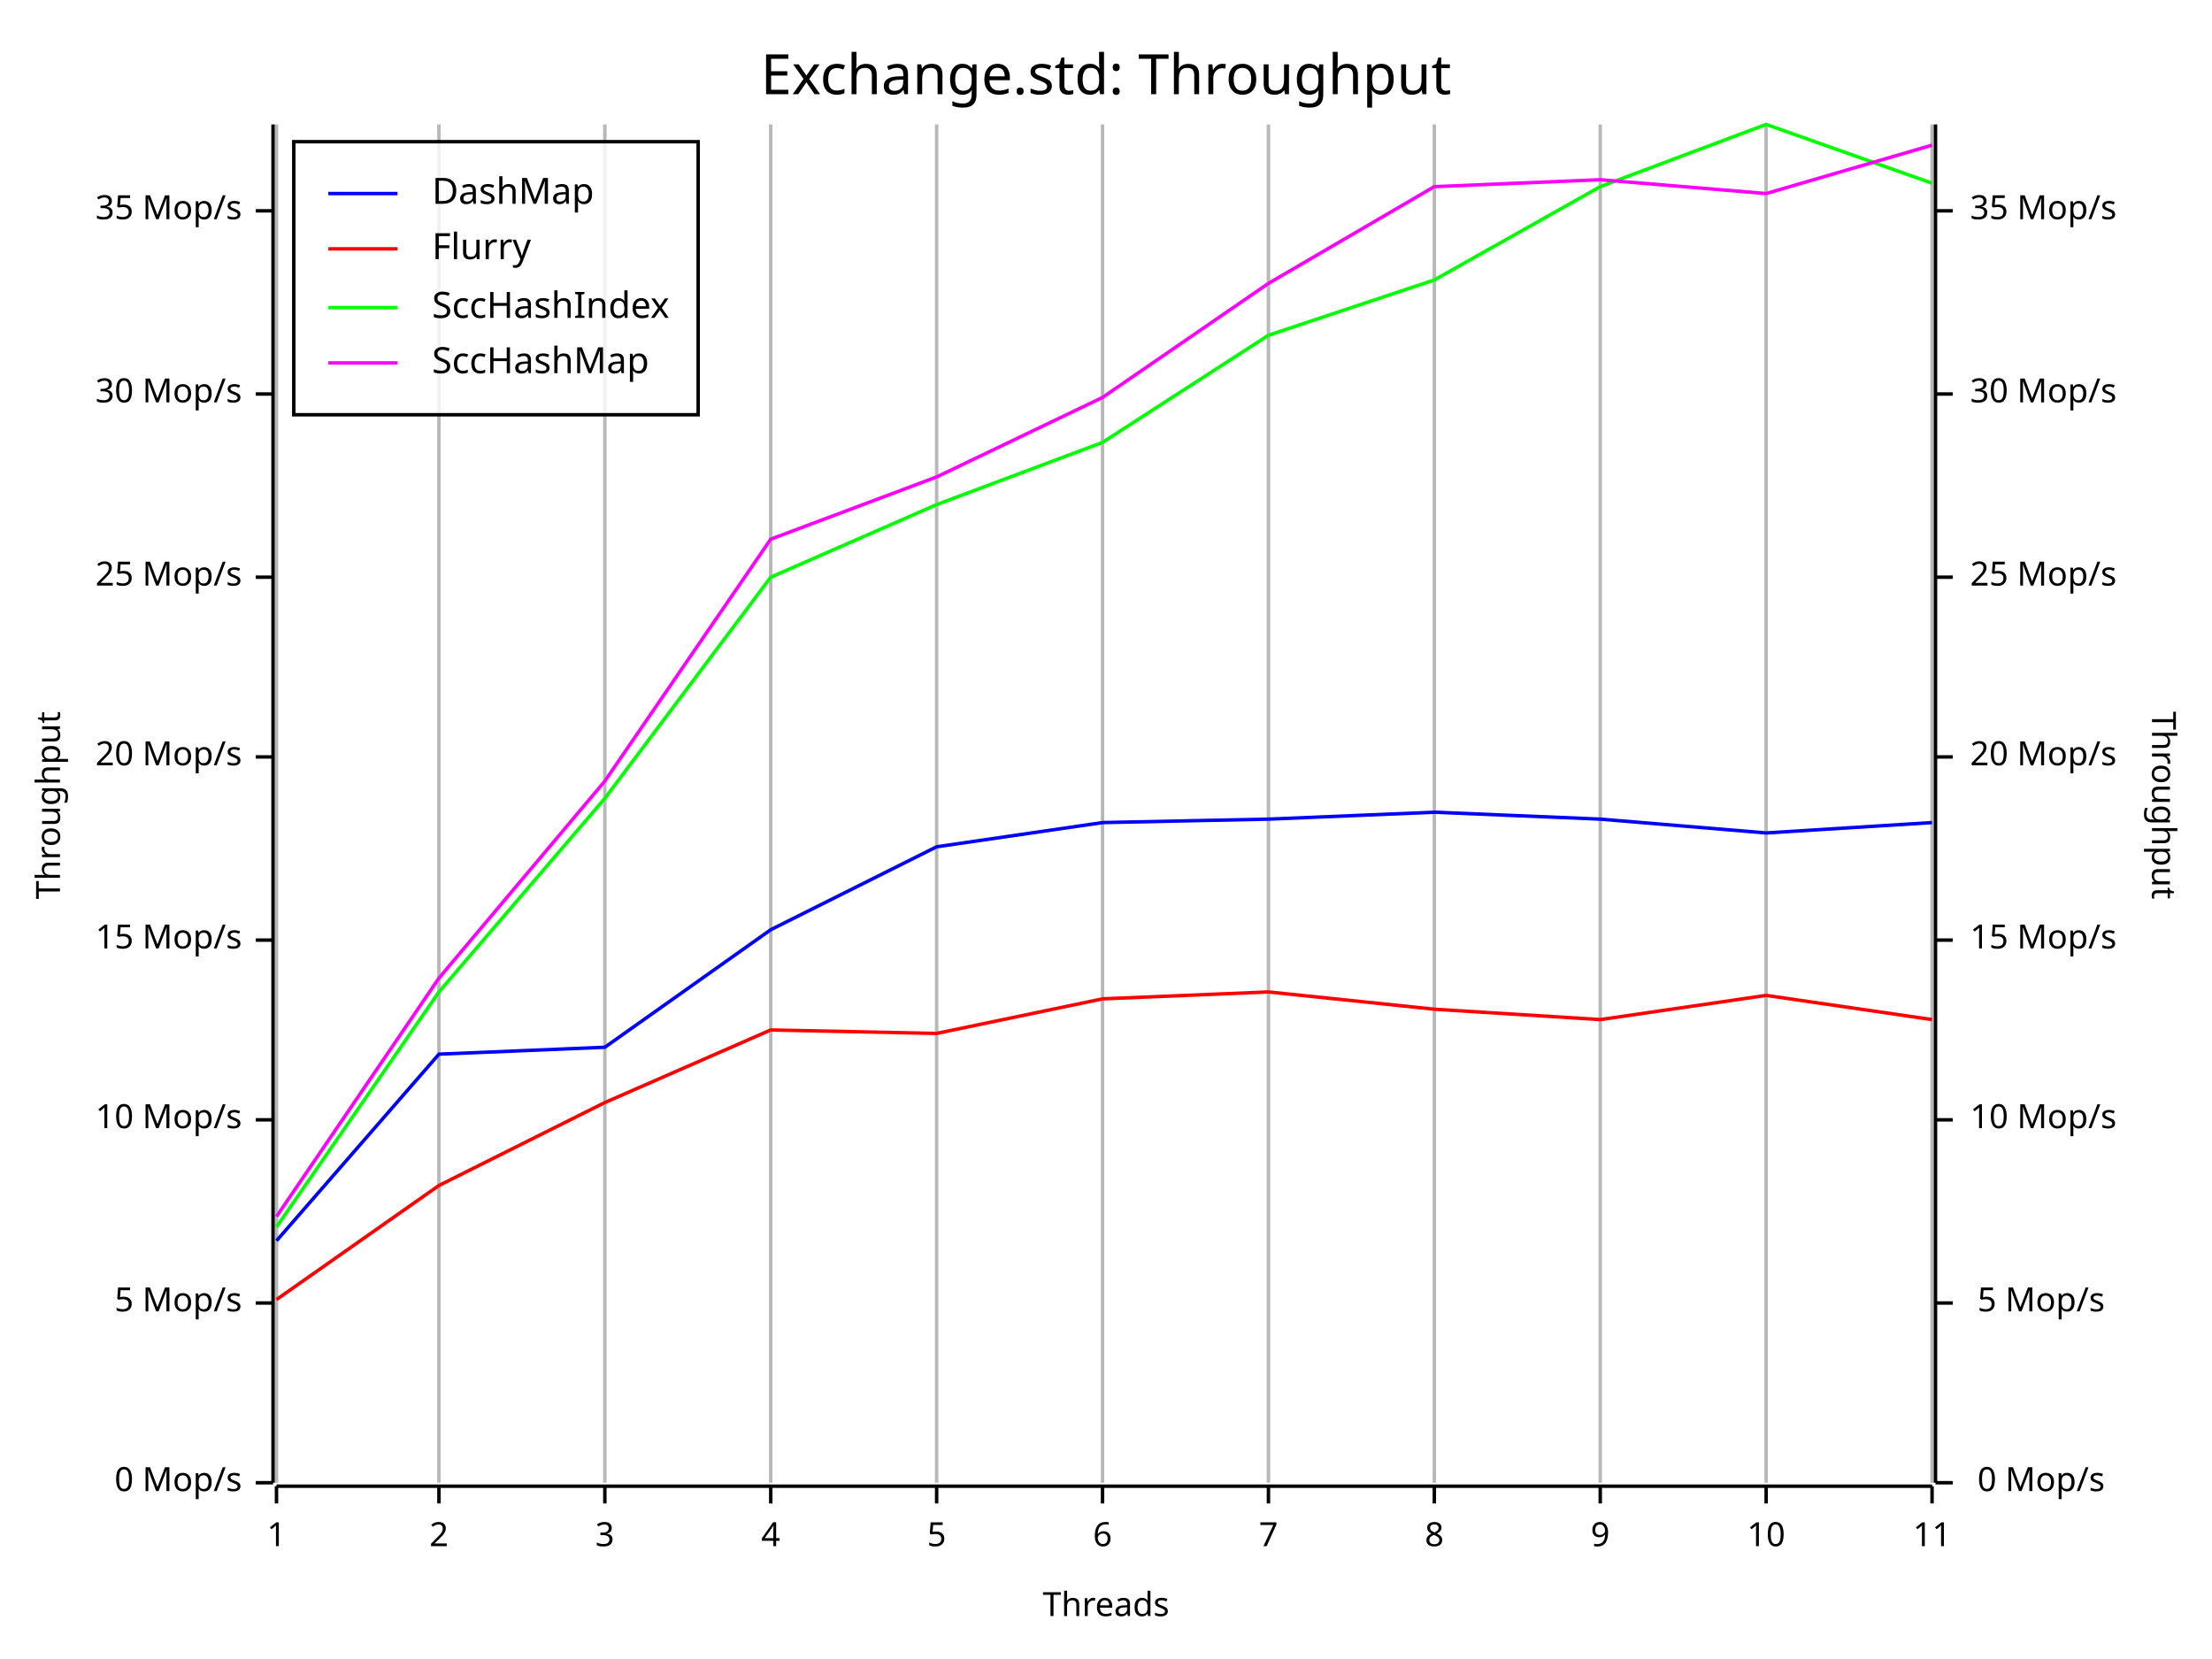
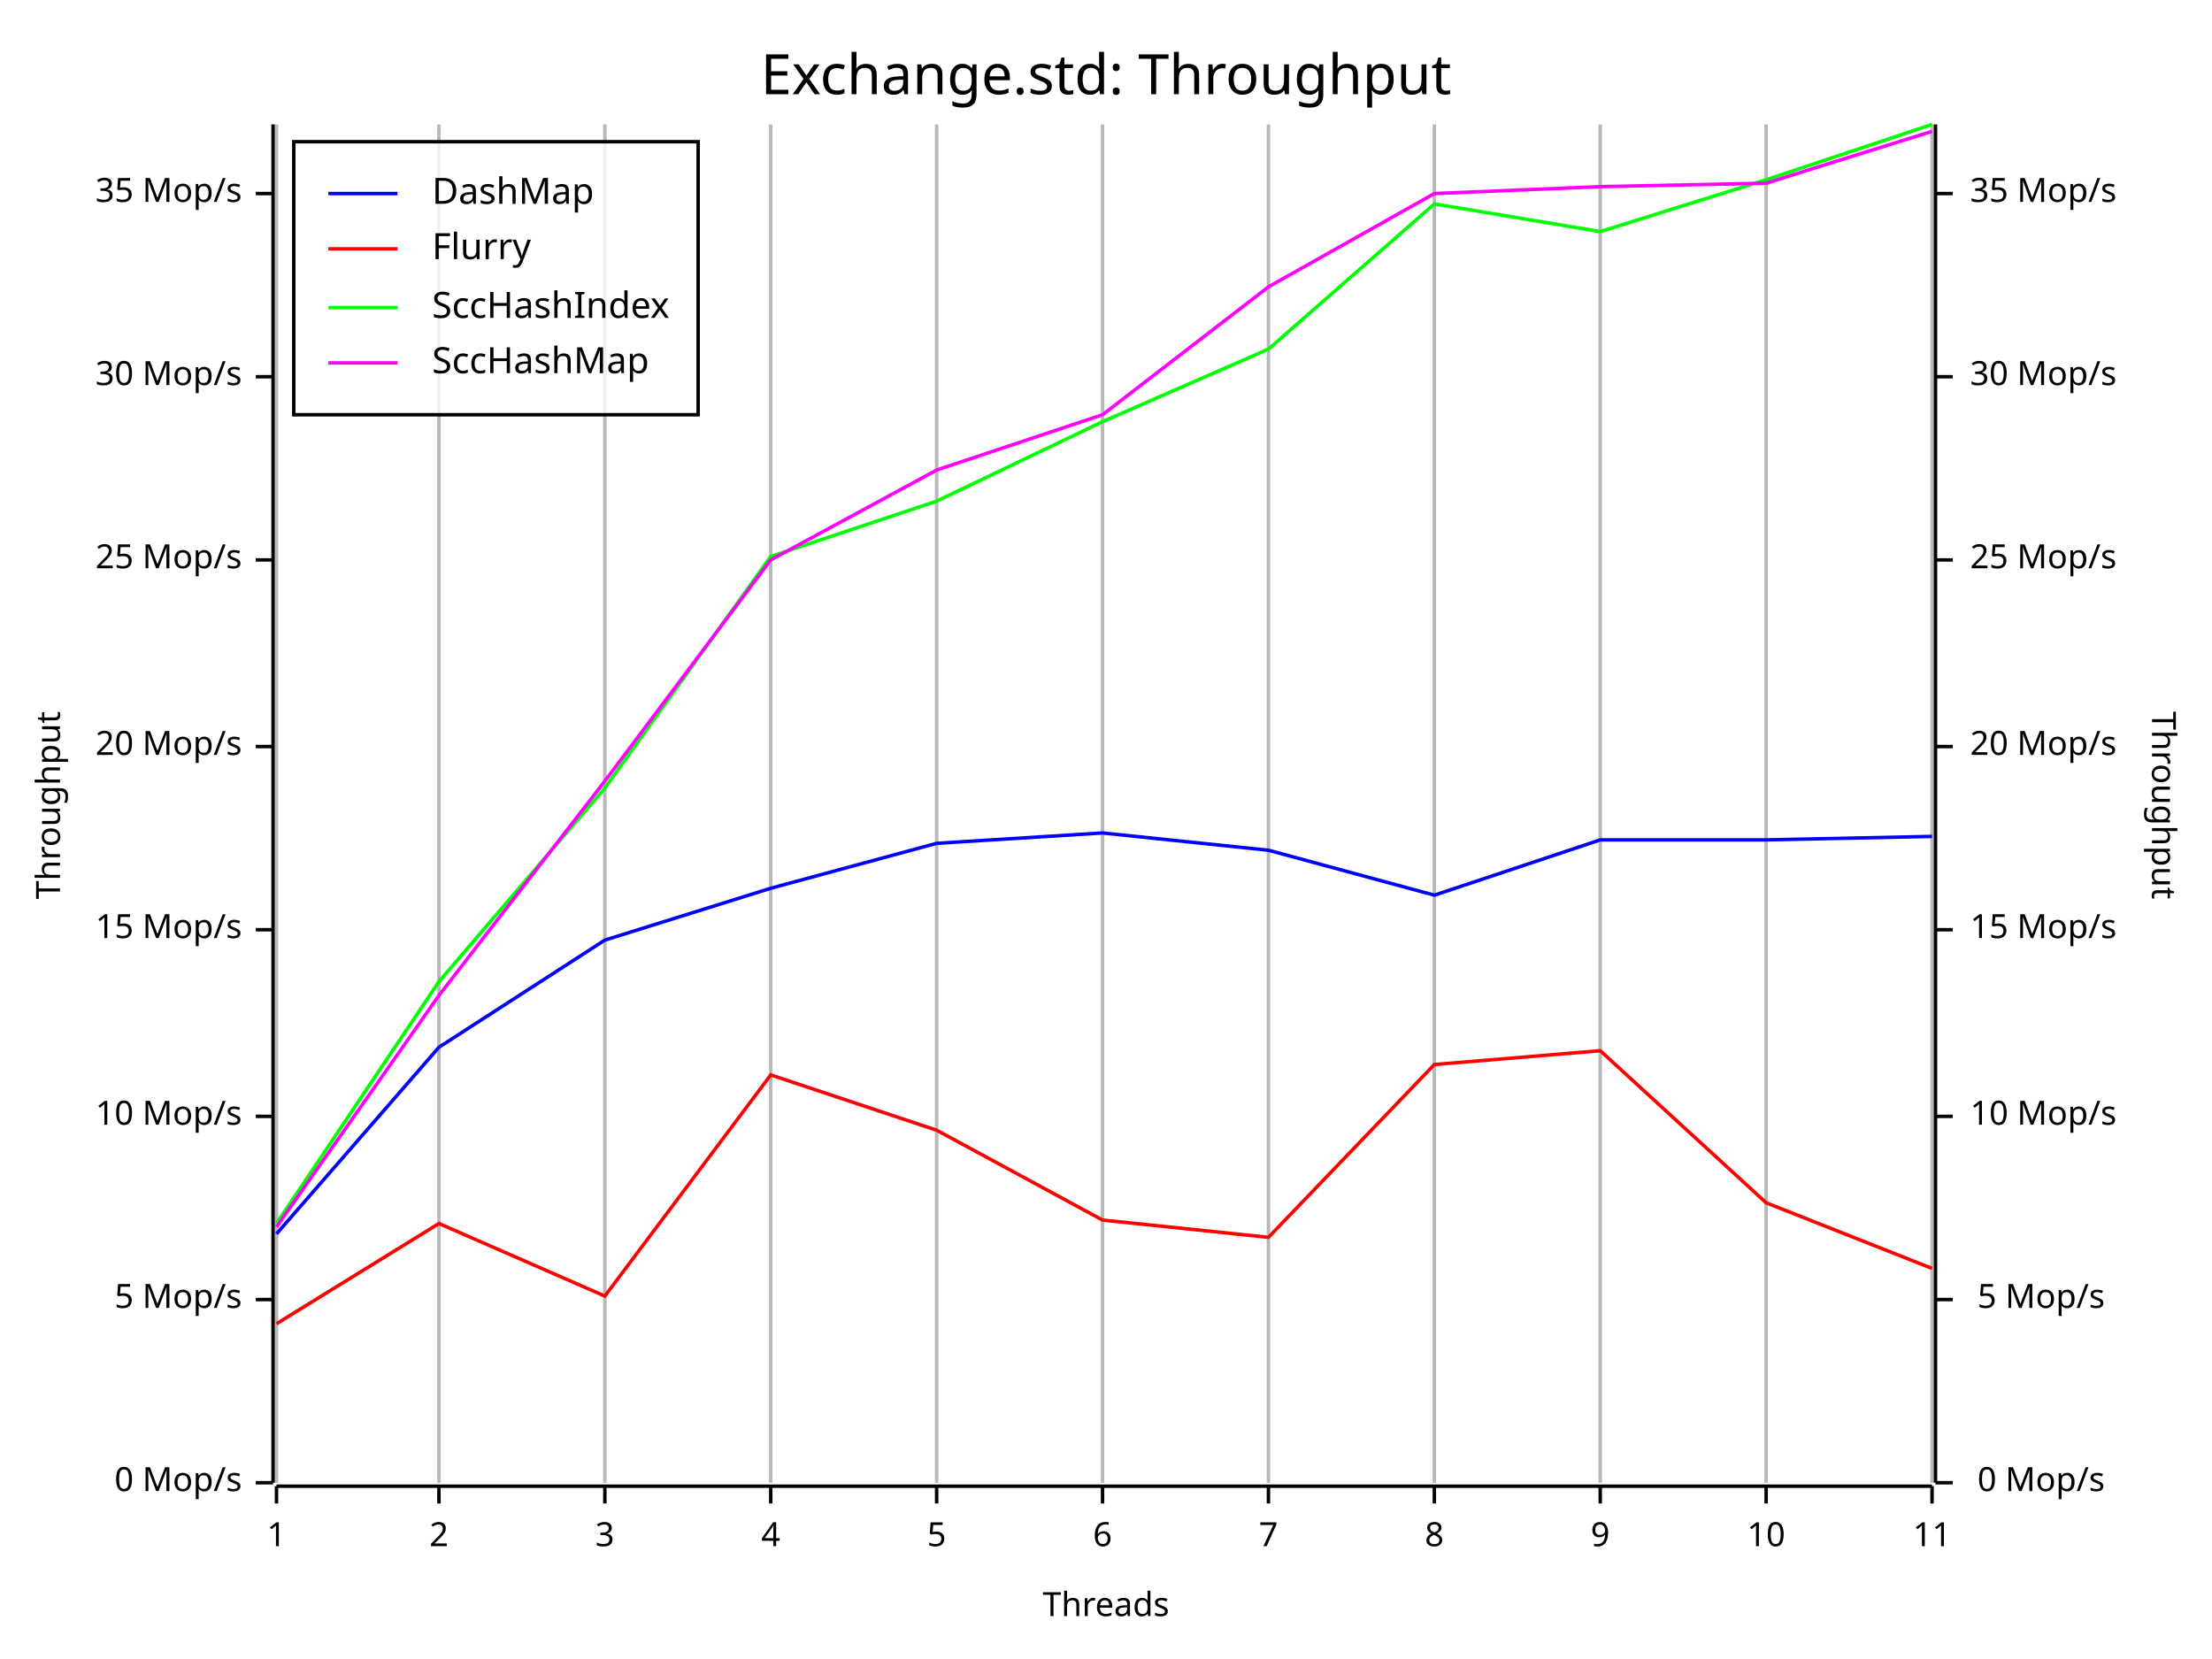
<svg xmlns="http://www.w3.org/2000/svg" width="640" height="480" viewBox="0 0 640 480">
  <rect x="0" y="0" width="640" height="480" opacity="1" fill="#FFFFFF" stroke="none" />
  <text x="320" y="15" dy="0.76em" text-anchor="middle" font-family="Fira Code" font-size="16.129" opacity="1" fill="#000000">
Exchange.std: Throughput
</text>
  <line opacity="0.1" stroke="#000000" stroke-width="1" x1="80" y1="429" x2="80" y2="36" />
  <line opacity="0.1" stroke="#000000" stroke-width="1" x1="127" y1="429" x2="127" y2="36" />
  <line opacity="0.1" stroke="#000000" stroke-width="1" x1="175" y1="429" x2="175" y2="36" />
  <line opacity="0.1" stroke="#000000" stroke-width="1" x1="223" y1="429" x2="223" y2="36" />
  <line opacity="0.1" stroke="#000000" stroke-width="1" x1="271" y1="429" x2="271" y2="36" />
  <line opacity="0.1" stroke="#000000" stroke-width="1" x1="319" y1="429" x2="319" y2="36" />
  <line opacity="0.1" stroke="#000000" stroke-width="1" x1="367" y1="429" x2="367" y2="36" />
  <line opacity="0.1" stroke="#000000" stroke-width="1" x1="415" y1="429" x2="415" y2="36" />
  <line opacity="0.1" stroke="#000000" stroke-width="1" x1="463" y1="429" x2="463" y2="36" />
  <line opacity="0.1" stroke="#000000" stroke-width="1" x1="511" y1="429" x2="511" y2="36" />
  <line opacity="0.1" stroke="#000000" stroke-width="1" x1="559" y1="429" x2="559" y2="36" />
  <text x="10" y="233" dy="0.76em" text-anchor="middle" font-family="sans-serif" font-size="9.677" opacity="1" fill="#000000" transform="rotate(270, 10, 233)">
Throughput
</text>
  <text x="320" y="470" dy="-0.5ex" text-anchor="middle" font-family="sans-serif" font-size="9.677" opacity="1" fill="#000000">
Threads
</text>
  <text x="630" y="233" dy="0.76em" text-anchor="middle" font-family="sans-serif" font-size="9.677" opacity="1" fill="#000000" transform="rotate(90, 630, 233)">
Throughput
</text>
  <line opacity="0.2" stroke="#000000" stroke-width="1" x1="80" y1="429" x2="80" y2="36" />
  <line opacity="0.2" stroke="#000000" stroke-width="1" x1="127" y1="429" x2="127" y2="36" />
  <line opacity="0.2" stroke="#000000" stroke-width="1" x1="175" y1="429" x2="175" y2="36" />
  <line opacity="0.2" stroke="#000000" stroke-width="1" x1="223" y1="429" x2="223" y2="36" />
  <line opacity="0.2" stroke="#000000" stroke-width="1" x1="271" y1="429" x2="271" y2="36" />
  <line opacity="0.2" stroke="#000000" stroke-width="1" x1="319" y1="429" x2="319" y2="36" />
  <line opacity="0.2" stroke="#000000" stroke-width="1" x1="367" y1="429" x2="367" y2="36" />
  <line opacity="0.2" stroke="#000000" stroke-width="1" x1="415" y1="429" x2="415" y2="36" />
  <line opacity="0.2" stroke="#000000" stroke-width="1" x1="463" y1="429" x2="463" y2="36" />
  <line opacity="0.2" stroke="#000000" stroke-width="1" x1="511" y1="429" x2="511" y2="36" />
  <line opacity="0.2" stroke="#000000" stroke-width="1" x1="559" y1="429" x2="559" y2="36" />
  <polyline fill="none" opacity="1" stroke="#000000" stroke-width="1" points="79,36 79,429 " />
  <text x="70" y="429" dy="0.5ex" text-anchor="end" font-family="sans-serif" font-size="9.677" opacity="1" fill="#000000">
0 Mop/s
</text>
  <polyline fill="none" opacity="1" stroke="#000000" stroke-width="1" points="74,429 79,429 " />
-   <text x="70" y="377" dy="0.5ex" text-anchor="end" font-family="sans-serif" font-size="9.677" opacity="1" fill="#000000">
+   <text x="70" y="376" dy="0.5ex" text-anchor="end" font-family="sans-serif" font-size="9.677" opacity="1" fill="#000000">
5 Mop/s
</text>
-   <polyline fill="none" opacity="1" stroke="#000000" stroke-width="1" points="74,377 79,377 " />
-   <text x="70" y="324" dy="0.5ex" text-anchor="end" font-family="sans-serif" font-size="9.677" opacity="1" fill="#000000">
+   <polyline fill="none" opacity="1" stroke="#000000" stroke-width="1" points="74,376 79,376 " />
+   <text x="70" y="323" dy="0.5ex" text-anchor="end" font-family="sans-serif" font-size="9.677" opacity="1" fill="#000000">
10 Mop/s
</text>
-   <polyline fill="none" opacity="1" stroke="#000000" stroke-width="1" points="74,324 79,324 " />
-   <text x="70" y="272" dy="0.5ex" text-anchor="end" font-family="sans-serif" font-size="9.677" opacity="1" fill="#000000">
+   <polyline fill="none" opacity="1" stroke="#000000" stroke-width="1" points="74,323 79,323 " />
+   <text x="70" y="269" dy="0.5ex" text-anchor="end" font-family="sans-serif" font-size="9.677" opacity="1" fill="#000000">
15 Mop/s
</text>
-   <polyline fill="none" opacity="1" stroke="#000000" stroke-width="1" points="74,272 79,272 " />
-   <text x="70" y="219" dy="0.5ex" text-anchor="end" font-family="sans-serif" font-size="9.677" opacity="1" fill="#000000">
+   <polyline fill="none" opacity="1" stroke="#000000" stroke-width="1" points="74,269 79,269 " />
+   <text x="70" y="216" dy="0.5ex" text-anchor="end" font-family="sans-serif" font-size="9.677" opacity="1" fill="#000000">
20 Mop/s
</text>
-   <polyline fill="none" opacity="1" stroke="#000000" stroke-width="1" points="74,219 79,219 " />
-   <text x="70" y="167" dy="0.5ex" text-anchor="end" font-family="sans-serif" font-size="9.677" opacity="1" fill="#000000">
+   <polyline fill="none" opacity="1" stroke="#000000" stroke-width="1" points="74,216 79,216 " />
+   <text x="70" y="162" dy="0.5ex" text-anchor="end" font-family="sans-serif" font-size="9.677" opacity="1" fill="#000000">
25 Mop/s
</text>
-   <polyline fill="none" opacity="1" stroke="#000000" stroke-width="1" points="74,167 79,167 " />
-   <text x="70" y="114" dy="0.5ex" text-anchor="end" font-family="sans-serif" font-size="9.677" opacity="1" fill="#000000">
+   <polyline fill="none" opacity="1" stroke="#000000" stroke-width="1" points="74,162 79,162 " />
+   <text x="70" y="109" dy="0.5ex" text-anchor="end" font-family="sans-serif" font-size="9.677" opacity="1" fill="#000000">
30 Mop/s
</text>
-   <polyline fill="none" opacity="1" stroke="#000000" stroke-width="1" points="74,114 79,114 " />
-   <text x="70" y="61" dy="0.5ex" text-anchor="end" font-family="sans-serif" font-size="9.677" opacity="1" fill="#000000">
+   <polyline fill="none" opacity="1" stroke="#000000" stroke-width="1" points="74,109 79,109 " />
+   <text x="70" y="56" dy="0.5ex" text-anchor="end" font-family="sans-serif" font-size="9.677" opacity="1" fill="#000000">
35 Mop/s
</text>
-   <polyline fill="none" opacity="1" stroke="#000000" stroke-width="1" points="74,61 79,61 " />
+   <polyline fill="none" opacity="1" stroke="#000000" stroke-width="1" points="74,56 79,56 " />
  <polyline fill="none" opacity="1" stroke="#000000" stroke-width="1" points="80,430 559,430 " />
  <text x="80" y="440" dy="0.76em" text-anchor="middle" font-family="sans-serif" font-size="9.677" opacity="1" fill="#000000">
1
</text>
  <polyline fill="none" opacity="1" stroke="#000000" stroke-width="1" points="80,430 80,435 " />
  <text x="127" y="440" dy="0.76em" text-anchor="middle" font-family="sans-serif" font-size="9.677" opacity="1" fill="#000000">
2
</text>
  <polyline fill="none" opacity="1" stroke="#000000" stroke-width="1" points="127,430 127,435 " />
  <text x="175" y="440" dy="0.76em" text-anchor="middle" font-family="sans-serif" font-size="9.677" opacity="1" fill="#000000">
3
</text>
  <polyline fill="none" opacity="1" stroke="#000000" stroke-width="1" points="175,430 175,435 " />
  <text x="223" y="440" dy="0.76em" text-anchor="middle" font-family="sans-serif" font-size="9.677" opacity="1" fill="#000000">
4
</text>
  <polyline fill="none" opacity="1" stroke="#000000" stroke-width="1" points="223,430 223,435 " />
  <text x="271" y="440" dy="0.76em" text-anchor="middle" font-family="sans-serif" font-size="9.677" opacity="1" fill="#000000">
5
</text>
  <polyline fill="none" opacity="1" stroke="#000000" stroke-width="1" points="271,430 271,435 " />
  <text x="319" y="440" dy="0.76em" text-anchor="middle" font-family="sans-serif" font-size="9.677" opacity="1" fill="#000000">
6
</text>
  <polyline fill="none" opacity="1" stroke="#000000" stroke-width="1" points="319,430 319,435 " />
  <text x="367" y="440" dy="0.76em" text-anchor="middle" font-family="sans-serif" font-size="9.677" opacity="1" fill="#000000">
7
</text>
  <polyline fill="none" opacity="1" stroke="#000000" stroke-width="1" points="367,430 367,435 " />
  <text x="415" y="440" dy="0.76em" text-anchor="middle" font-family="sans-serif" font-size="9.677" opacity="1" fill="#000000">
8
</text>
  <polyline fill="none" opacity="1" stroke="#000000" stroke-width="1" points="415,430 415,435 " />
  <text x="463" y="440" dy="0.76em" text-anchor="middle" font-family="sans-serif" font-size="9.677" opacity="1" fill="#000000">
9
</text>
  <polyline fill="none" opacity="1" stroke="#000000" stroke-width="1" points="463,430 463,435 " />
  <text x="511" y="440" dy="0.76em" text-anchor="middle" font-family="sans-serif" font-size="9.677" opacity="1" fill="#000000">
10
</text>
  <polyline fill="none" opacity="1" stroke="#000000" stroke-width="1" points="511,430 511,435 " />
  <text x="559" y="440" dy="0.76em" text-anchor="middle" font-family="sans-serif" font-size="9.677" opacity="1" fill="#000000">
11
</text>
  <polyline fill="none" opacity="1" stroke="#000000" stroke-width="1" points="559,430 559,435 " />
  <polyline fill="none" opacity="1" stroke="#000000" stroke-width="1" points="560,36 560,429 " />
  <text x="609" y="429" dy="0.5ex" text-anchor="end" font-family="sans-serif" font-size="9.677" opacity="1" fill="#000000">
0 Mop/s
</text>
  <polyline fill="none" opacity="1" stroke="#000000" stroke-width="1" points="560,429 565,429 " />
-   <text x="609" y="377" dy="0.5ex" text-anchor="end" font-family="sans-serif" font-size="9.677" opacity="1" fill="#000000">
+   <text x="609" y="376" dy="0.5ex" text-anchor="end" font-family="sans-serif" font-size="9.677" opacity="1" fill="#000000">
5 Mop/s
</text>
-   <polyline fill="none" opacity="1" stroke="#000000" stroke-width="1" points="560,377 565,377 " />
-   <text x="570" y="324" dy="0.5ex" text-anchor="start" font-family="sans-serif" font-size="9.677" opacity="1" fill="#000000">
+   <polyline fill="none" opacity="1" stroke="#000000" stroke-width="1" points="560,376 565,376 " />
+   <text x="570" y="323" dy="0.5ex" text-anchor="start" font-family="sans-serif" font-size="9.677" opacity="1" fill="#000000">
10 Mop/s
</text>
-   <polyline fill="none" opacity="1" stroke="#000000" stroke-width="1" points="560,324 565,324 " />
-   <text x="570" y="272" dy="0.5ex" text-anchor="start" font-family="sans-serif" font-size="9.677" opacity="1" fill="#000000">
+   <polyline fill="none" opacity="1" stroke="#000000" stroke-width="1" points="560,323 565,323 " />
+   <text x="570" y="269" dy="0.5ex" text-anchor="start" font-family="sans-serif" font-size="9.677" opacity="1" fill="#000000">
15 Mop/s
</text>
-   <polyline fill="none" opacity="1" stroke="#000000" stroke-width="1" points="560,272 565,272 " />
-   <text x="570" y="219" dy="0.5ex" text-anchor="start" font-family="sans-serif" font-size="9.677" opacity="1" fill="#000000">
+   <polyline fill="none" opacity="1" stroke="#000000" stroke-width="1" points="560,269 565,269 " />
+   <text x="570" y="216" dy="0.5ex" text-anchor="start" font-family="sans-serif" font-size="9.677" opacity="1" fill="#000000">
20 Mop/s
</text>
-   <polyline fill="none" opacity="1" stroke="#000000" stroke-width="1" points="560,219 565,219 " />
-   <text x="570" y="167" dy="0.5ex" text-anchor="start" font-family="sans-serif" font-size="9.677" opacity="1" fill="#000000">
+   <polyline fill="none" opacity="1" stroke="#000000" stroke-width="1" points="560,216 565,216 " />
+   <text x="570" y="162" dy="0.5ex" text-anchor="start" font-family="sans-serif" font-size="9.677" opacity="1" fill="#000000">
25 Mop/s
</text>
-   <polyline fill="none" opacity="1" stroke="#000000" stroke-width="1" points="560,167 565,167 " />
-   <text x="570" y="114" dy="0.5ex" text-anchor="start" font-family="sans-serif" font-size="9.677" opacity="1" fill="#000000">
+   <polyline fill="none" opacity="1" stroke="#000000" stroke-width="1" points="560,162 565,162 " />
+   <text x="570" y="109" dy="0.5ex" text-anchor="start" font-family="sans-serif" font-size="9.677" opacity="1" fill="#000000">
30 Mop/s
</text>
-   <polyline fill="none" opacity="1" stroke="#000000" stroke-width="1" points="560,114 565,114 " />
-   <text x="570" y="61" dy="0.5ex" text-anchor="start" font-family="sans-serif" font-size="9.677" opacity="1" fill="#000000">
+   <polyline fill="none" opacity="1" stroke="#000000" stroke-width="1" points="560,109 565,109 " />
+   <text x="570" y="56" dy="0.5ex" text-anchor="start" font-family="sans-serif" font-size="9.677" opacity="1" fill="#000000">
35 Mop/s
</text>
-   <polyline fill="none" opacity="1" stroke="#000000" stroke-width="1" points="560,61 565,61 " />
-   <polyline fill="none" opacity="1" stroke="#0000FF" stroke-width="1" points="80,359 127,305 175,303 223,269 271,245 319,238 367,237 415,235 463,237 511,241 559,238 " />
-   <polyline fill="none" opacity="1" stroke="#FF0000" stroke-width="1" points="80,376 127,343 175,319 223,298 271,299 319,289 367,287 415,292 463,295 511,288 559,295 " />
-   <polyline fill="none" opacity="1" stroke="#00FF00" stroke-width="1" points="80,355 127,287 175,231 223,167 271,146 319,128 367,97 415,81 463,54 511,36 559,53 " />
-   <polyline fill="none" opacity="1" stroke="#FF00FF" stroke-width="1" points="80,352 127,283 175,226 223,156 271,138 319,115 367,82 415,54 463,52 511,56 559,42 " />
+   <polyline fill="none" opacity="1" stroke="#000000" stroke-width="1" points="560,56 565,56 " />
+   <polyline fill="none" opacity="1" stroke="#0000FF" stroke-width="1" points="80,357 127,303 175,272 223,257 271,244 319,241 367,246 415,259 463,243 511,243 559,242 " />
+   <polyline fill="none" opacity="1" stroke="#FF0000" stroke-width="1" points="80,383 127,354 175,375 223,311 271,327 319,353 367,358 415,308 463,304 511,348 559,367 " />
+   <polyline fill="none" opacity="1" stroke="#00FF00" stroke-width="1" points="80,354 127,284 175,228 223,161 271,145 319,122 367,101 415,59 463,67 511,52 559,36 " />
+   <polyline fill="none" opacity="1" stroke="#FF00FF" stroke-width="1" points="80,355 127,288 175,226 223,162 271,136 319,120 367,83 415,56 463,54 511,53 559,38 " />
  <rect x="85" y="41" width="117" height="79" opacity="0.8" fill="#FFFFFF" stroke="none" />
  <rect x="85" y="41" width="117" height="79" opacity="1" fill="none" stroke="#000000" />
  <text x="125" y="51" dy="0.76em" text-anchor="start" font-family="Fira Code" font-size="10.484" opacity="1" fill="#000000">
DashMap
</text>
  <text x="125" y="67" dy="0.76em" text-anchor="start" font-family="Fira Code" font-size="10.484" opacity="1" fill="#000000">
Flurry
</text>
  <text x="125" y="84" dy="0.76em" text-anchor="start" font-family="Fira Code" font-size="10.484" opacity="1" fill="#000000">
SccHashIndex
</text>
  <text x="125" y="100" dy="0.76em" text-anchor="start" font-family="Fira Code" font-size="10.484" opacity="1" fill="#000000">
SccHashMap
</text>
  <polyline fill="none" opacity="1" stroke="#0000FF" stroke-width="1" points="95,56 115,56 " />
  <polyline fill="none" opacity="1" stroke="#FF0000" stroke-width="1" points="95,72 115,72 " />
  <polyline fill="none" opacity="1" stroke="#00FF00" stroke-width="1" points="95,89 115,89 " />
  <polyline fill="none" opacity="1" stroke="#FF00FF" stroke-width="1" points="95,105 115,105 " />
</svg>
